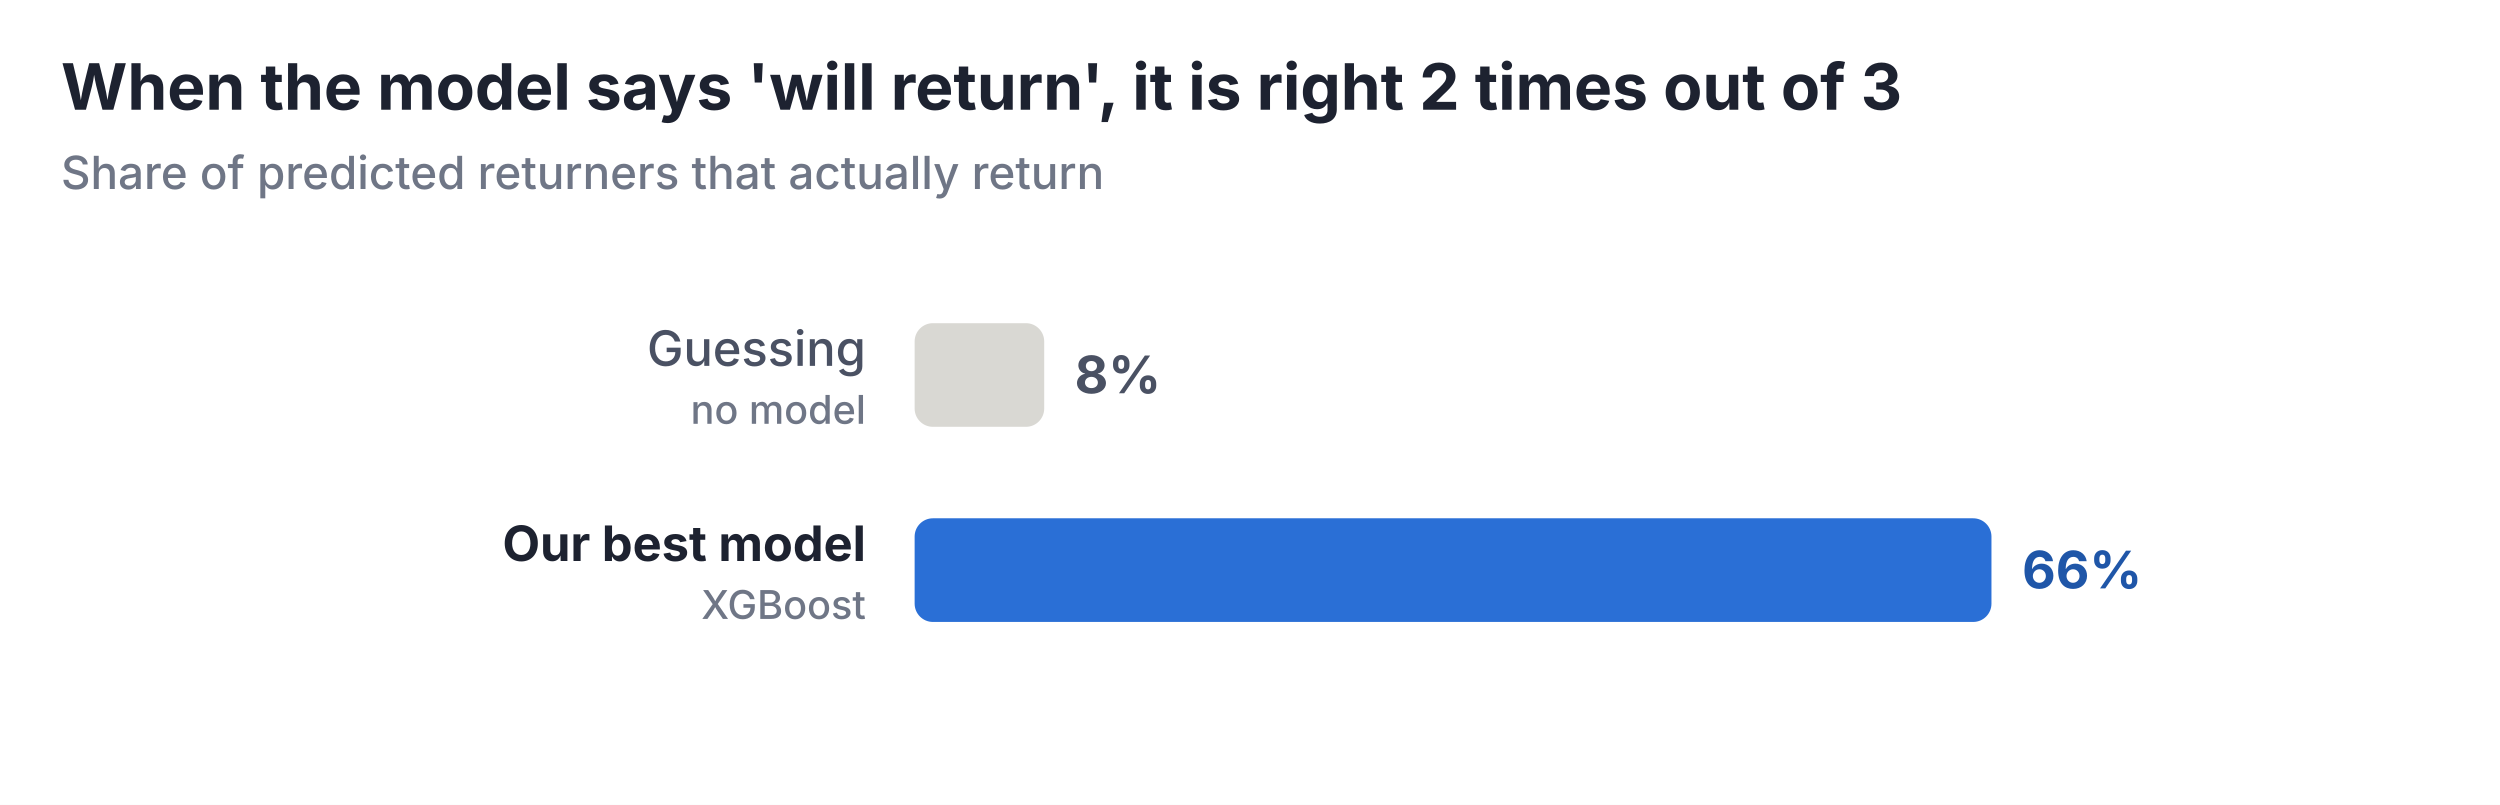
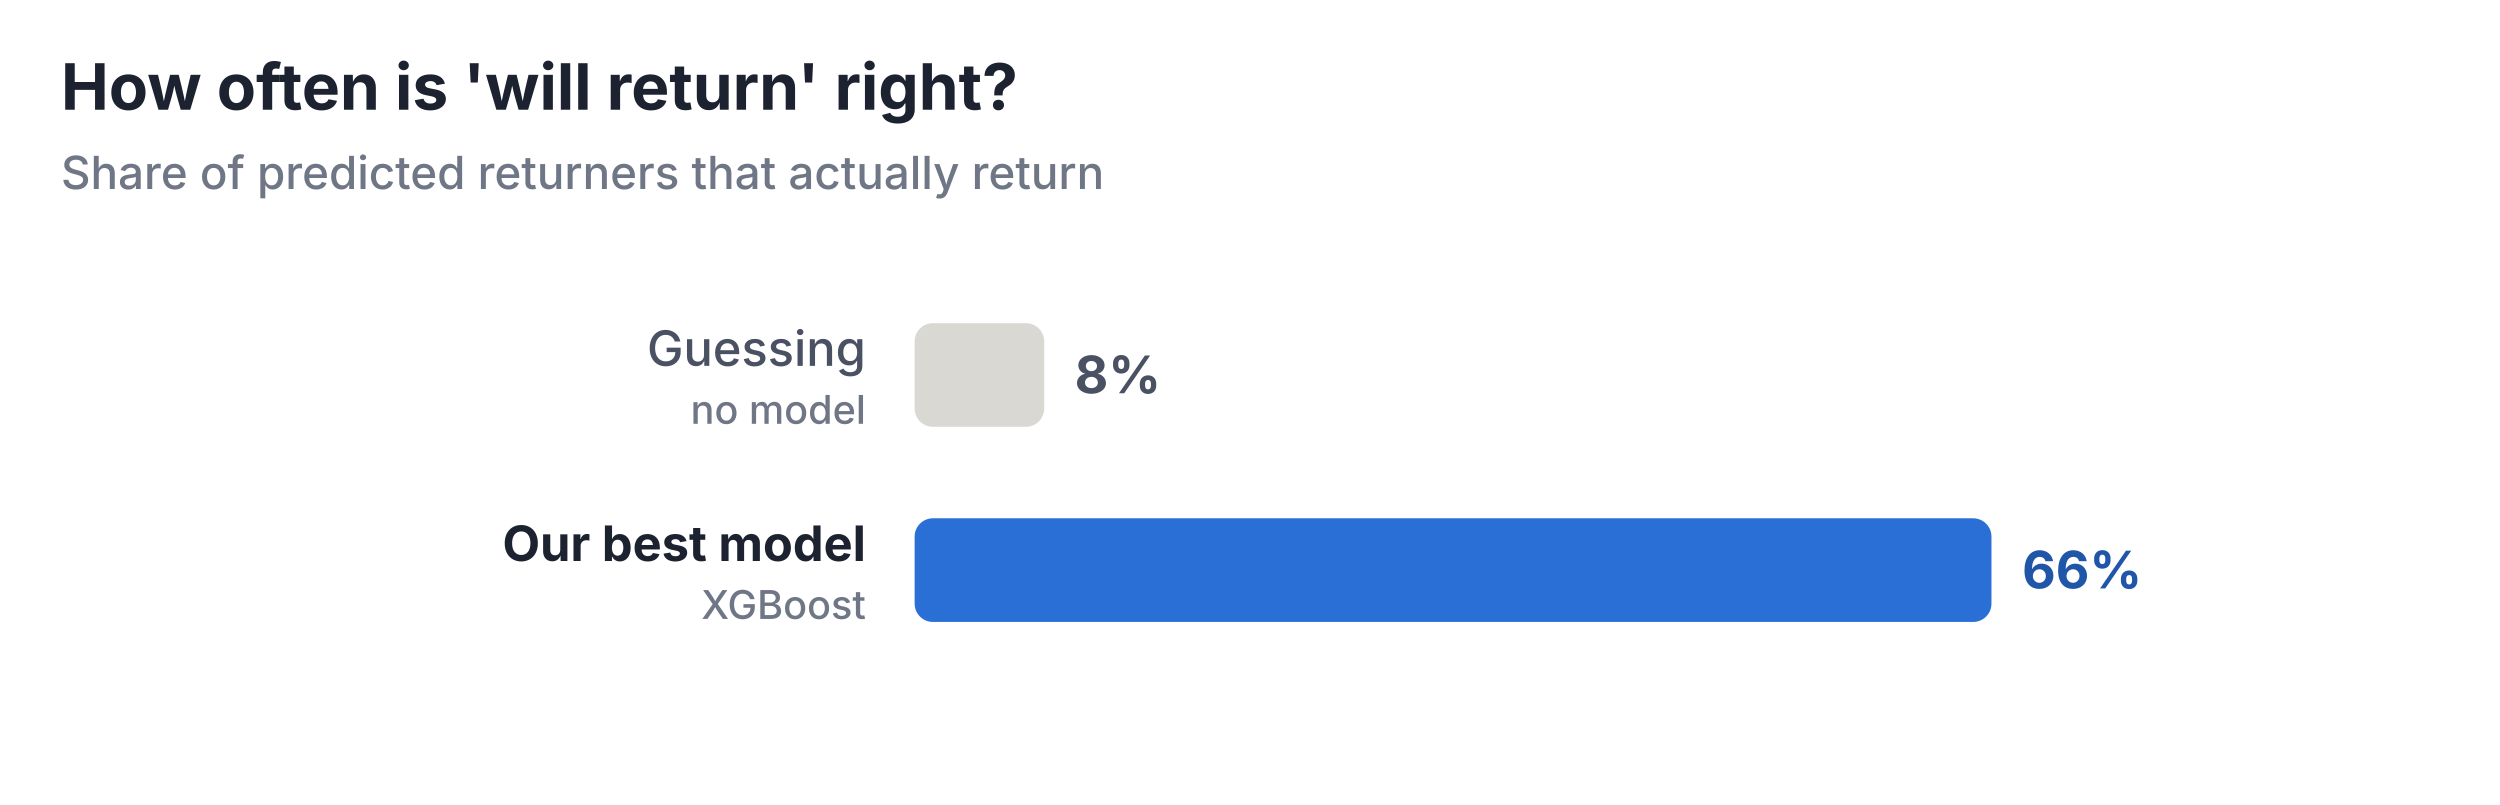
<svg xmlns="http://www.w3.org/2000/svg" viewBox="0 0 820 264" width="820" height="264" font-family="Inter, 'Segoe UI', Helvetica, Arial, sans-serif">
  <rect width="820" height="264" fill="#ffffff" />
-   <text x="20" y="36" font-size="21" fill="#1d2230" font-weight="700" text-anchor="start">When the model says 'will return', it is right 2 times out of 3</text>
+   <text x="20" y="36" font-size="21" fill="#1d2230" font-weight="700" text-anchor="start">How often is 'will return' right?</text>
  <text x="20" y="62" font-size="15" fill="#6f7686" font-weight="500" text-anchor="start">Share of predicted returners that actually return</text>
  <text x="284" y="120" font-size="16" fill="#4a5163" font-weight="500" text-anchor="end">Guessing</text>
  <text x="284" y="139" font-size="13" fill="#6f7686" font-weight="500" text-anchor="end">no model</text>
  <rect x="300" y="106" width="42.5" height="34" rx="6" fill="#d9d8d3" />
  <text x="352.462" y="129" font-size="17" fill="#4a5163" font-weight="700" text-anchor="start">8%</text>
  <text x="284" y="184" font-size="16" fill="#1d2230" font-weight="700" text-anchor="end">Our best model</text>
  <text x="284" y="203" font-size="13" fill="#6f7686" font-weight="500" text-anchor="end">XGBoost</text>
  <rect x="300" y="170" width="353.2" height="34" rx="6" fill="#2a6fd6" />
  <text x="663.245" y="193" font-size="17" fill="#1f56a8" font-weight="700" text-anchor="start">66%</text>
</svg>
